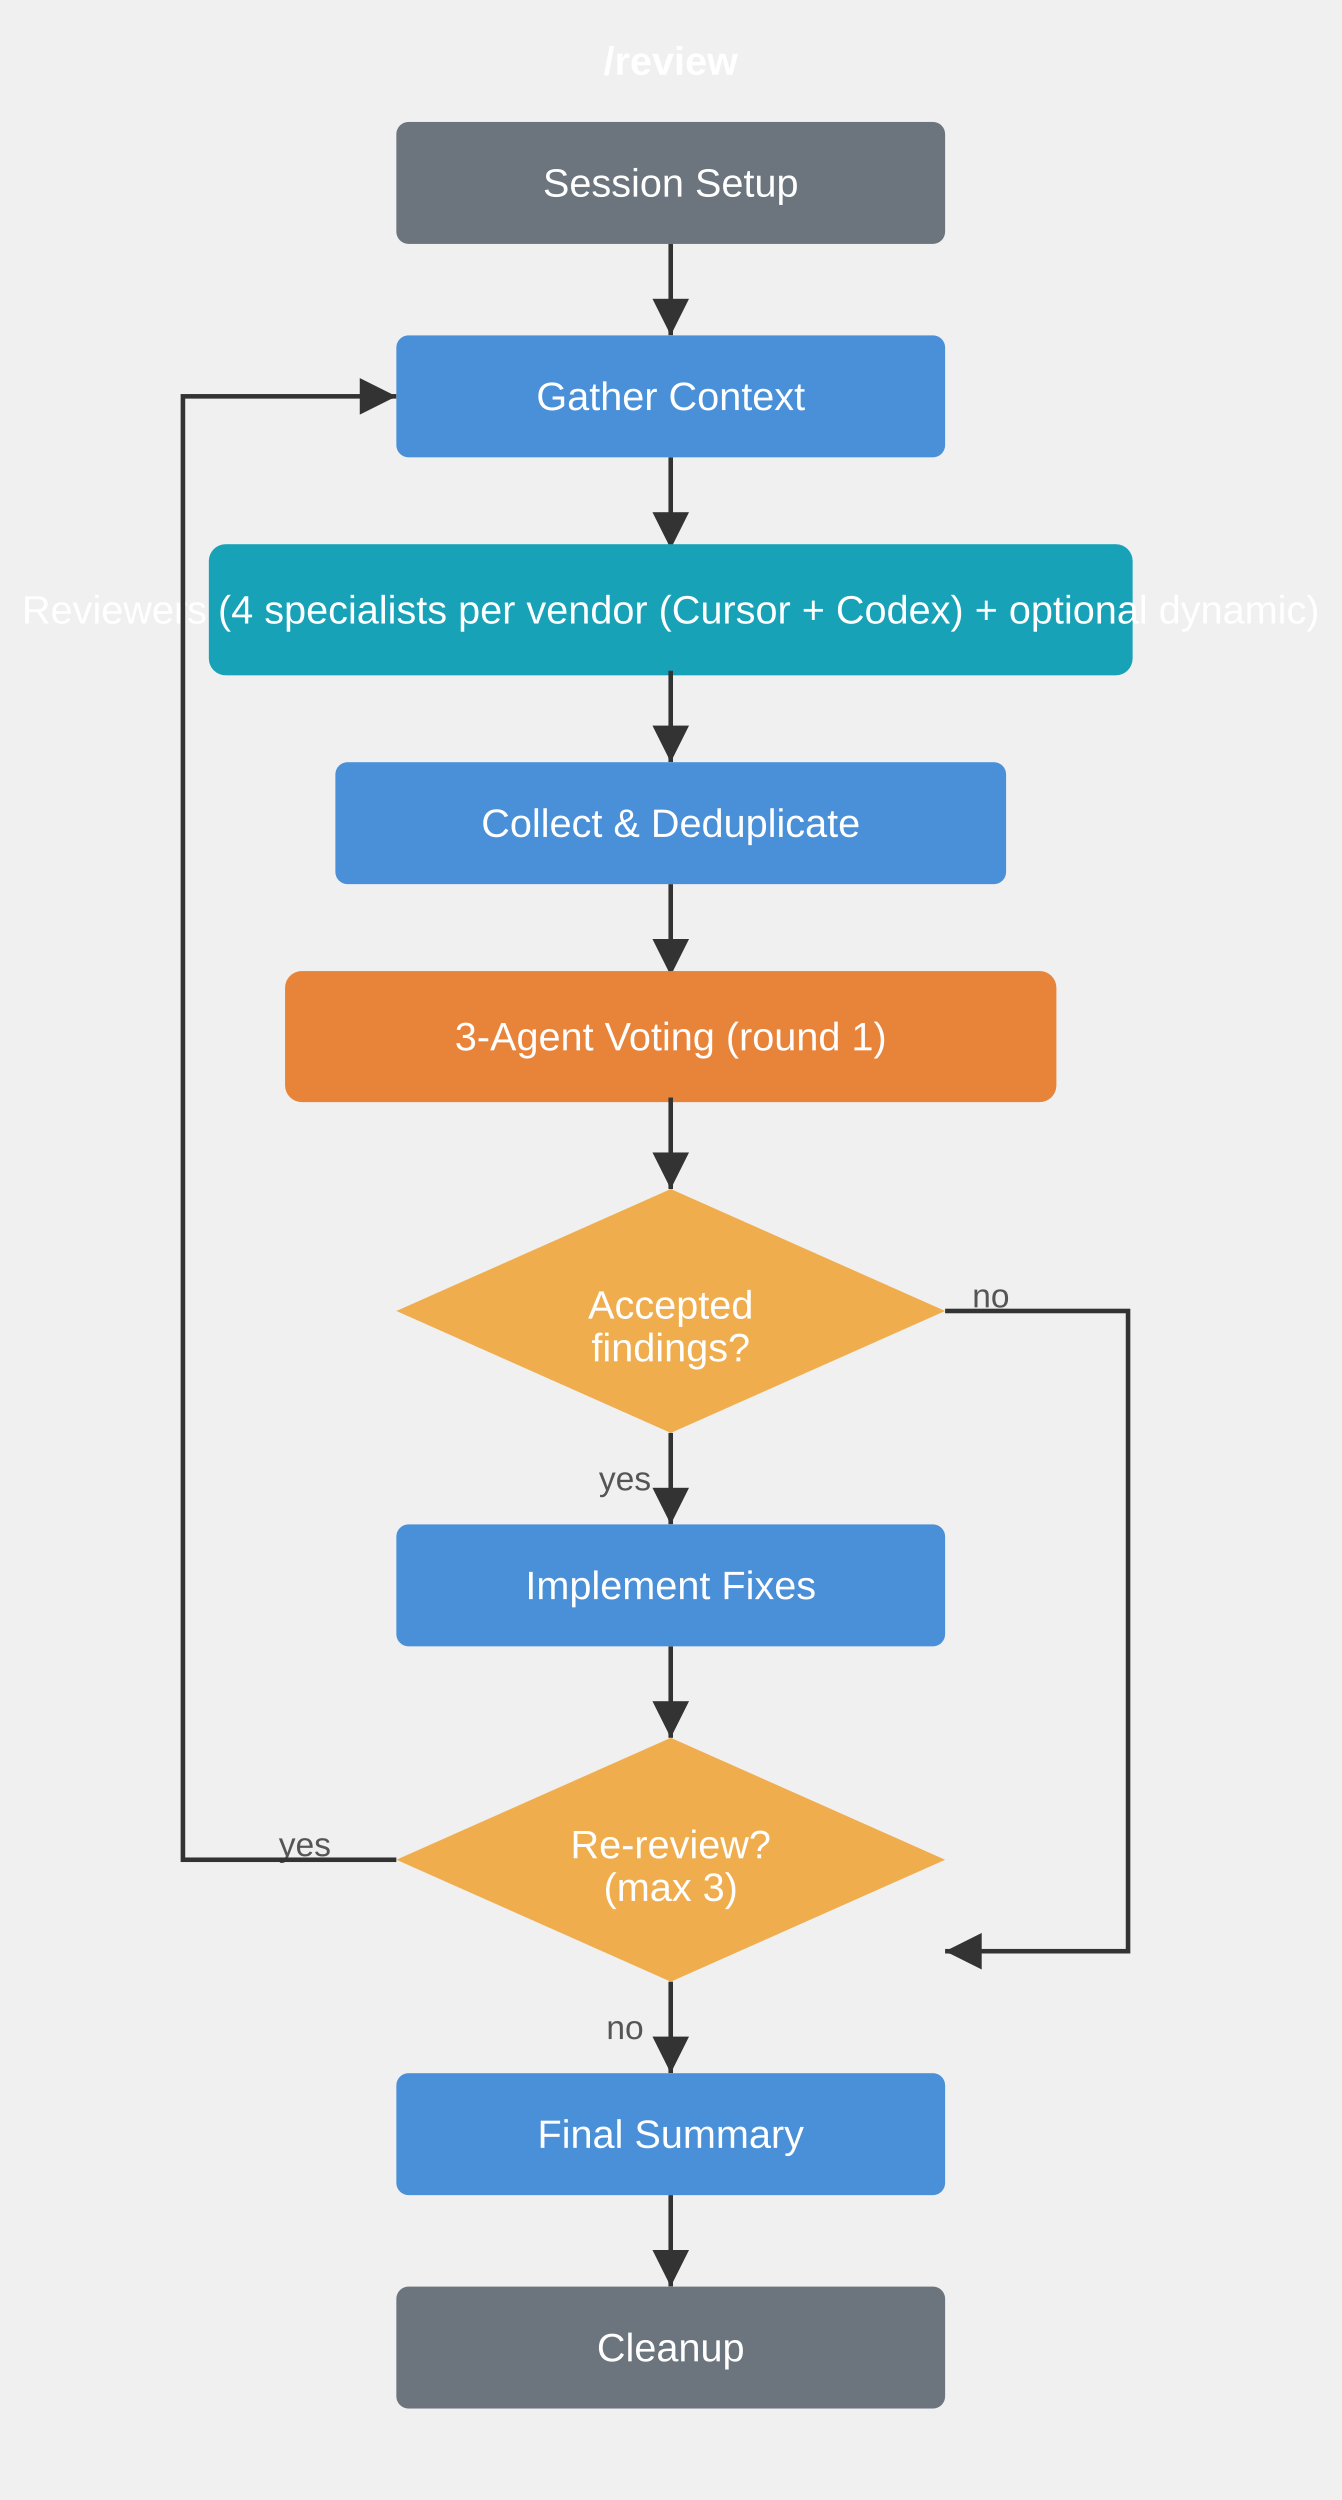
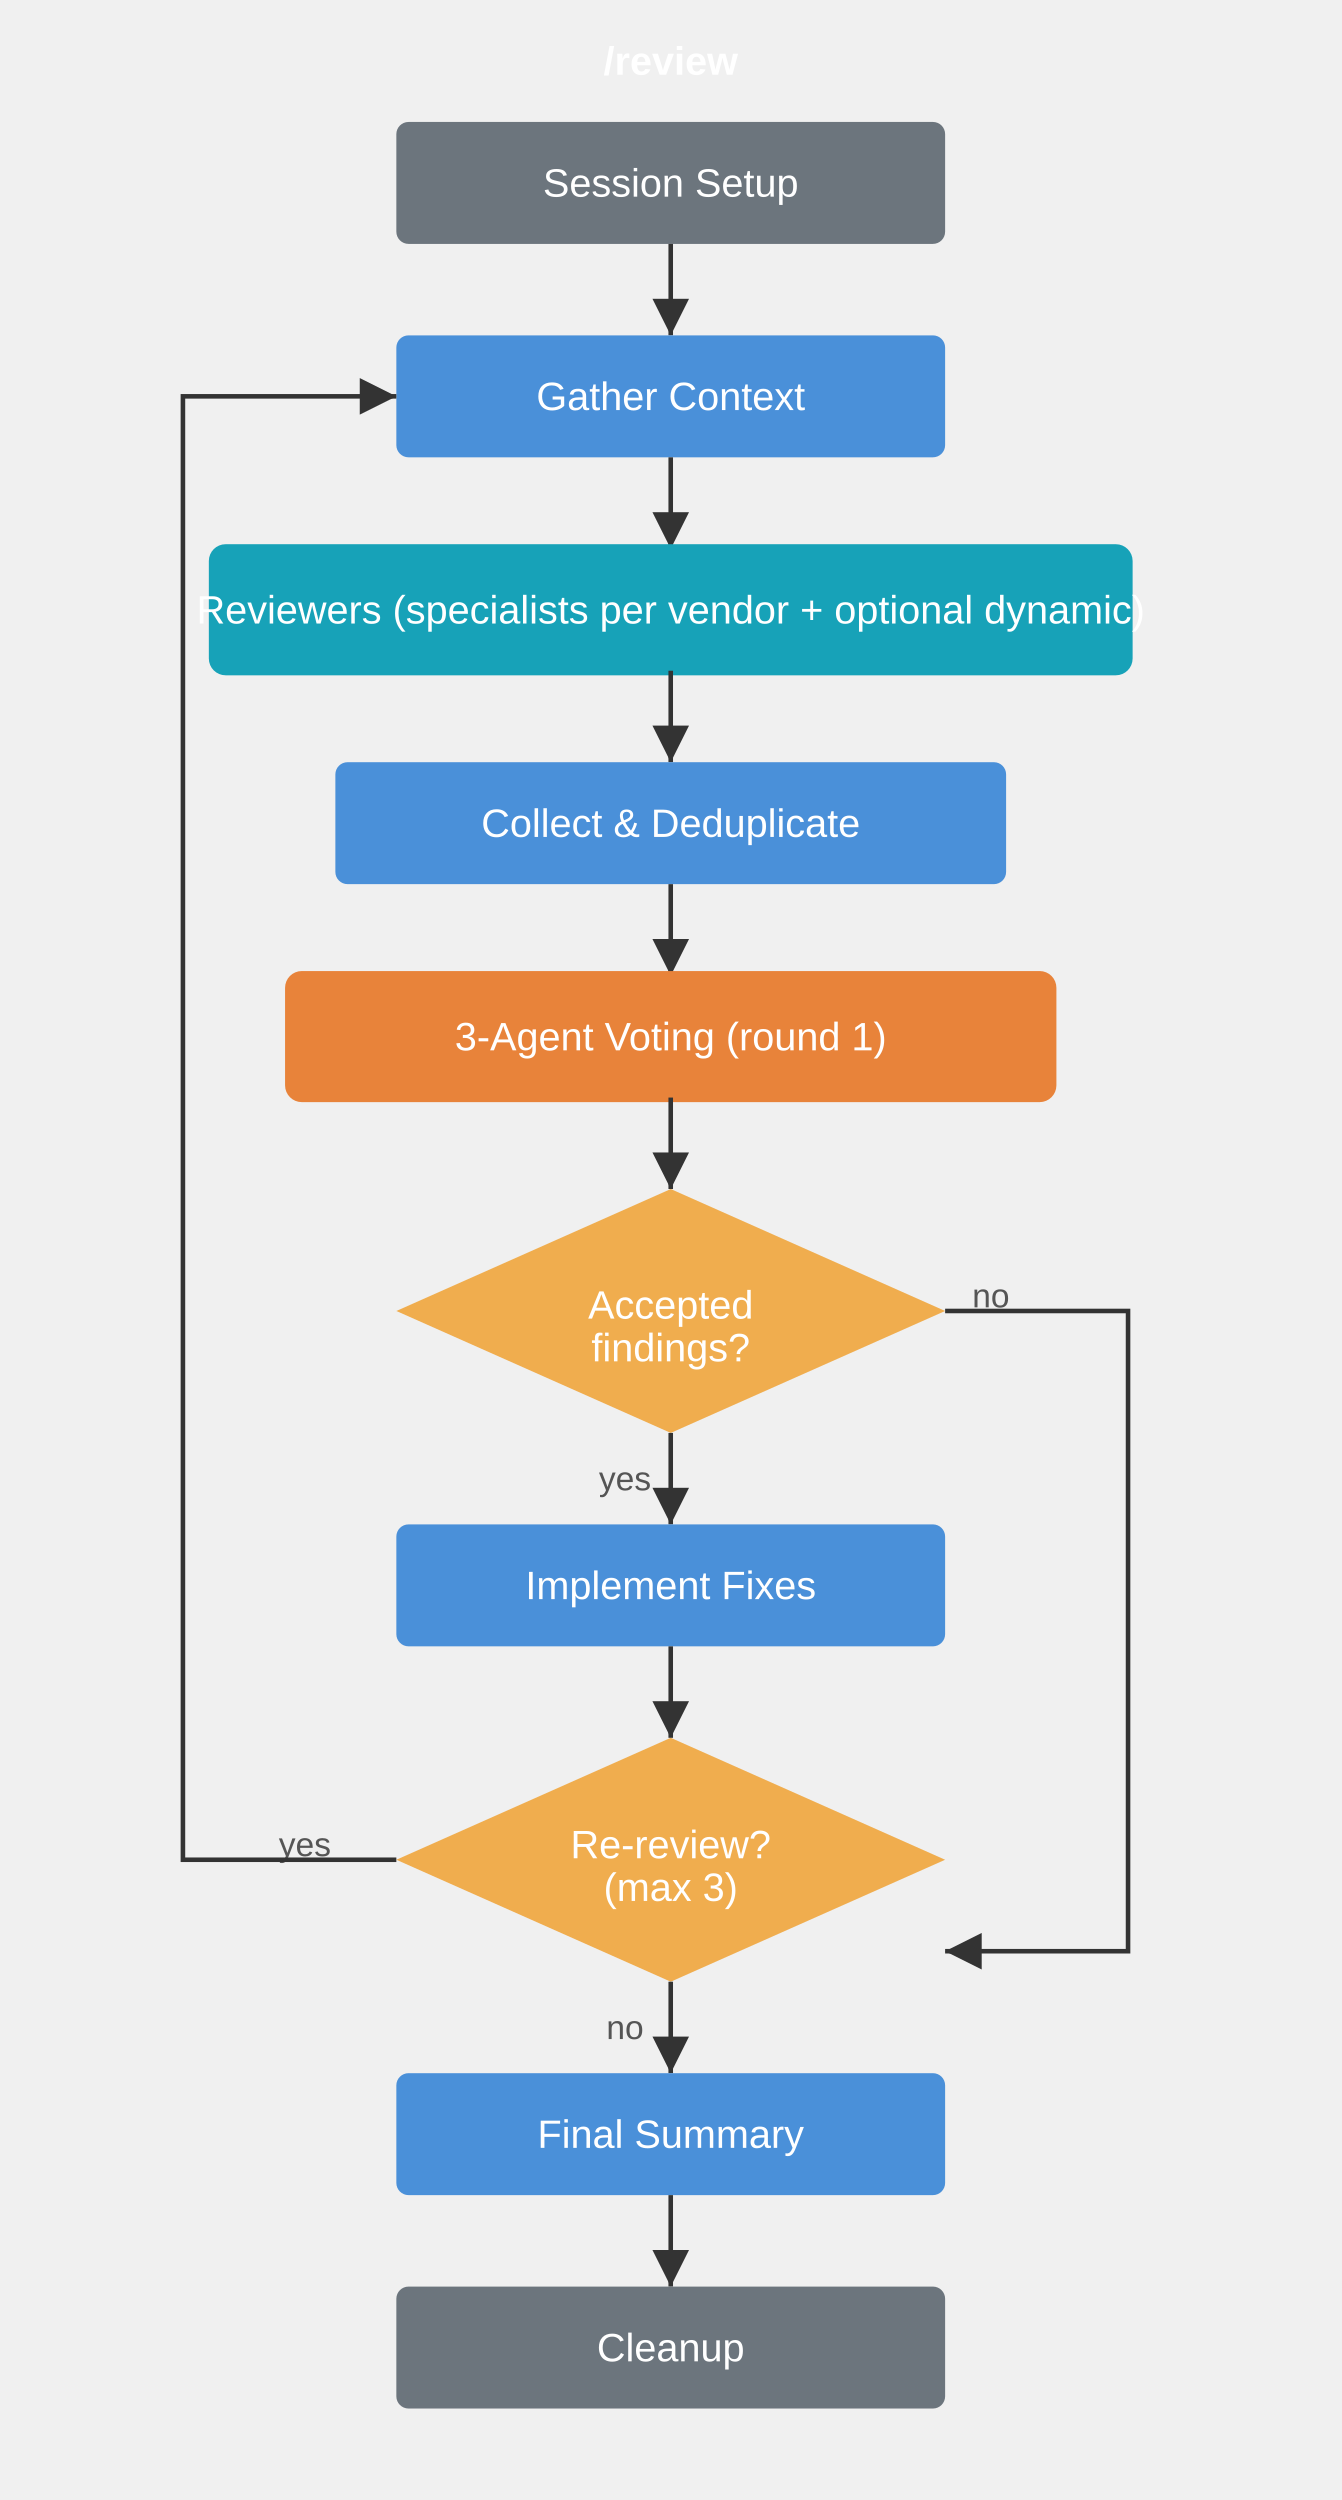
<svg xmlns="http://www.w3.org/2000/svg" viewBox="0 0 440 820" width="440" height="820">
  <defs>
    <marker id="arrow" viewBox="0 0 10 10" refX="10" refY="5" markerWidth="8" markerHeight="8" orient="auto-start-reverse">
      <path d="M 0 0 L 10 5 L 0 10 z" fill="#333" />
    </marker>
    <style>
      text { font-family: Arial, sans-serif; font-size: 13px; fill: white; text-anchor: middle; dominant-baseline: central; }
      .label { fill: #555; font-size: 11px; }
      line, polyline { stroke: #333; stroke-width: 1.5; marker-end: url(#arrow); fill: none; }
    </style>
  </defs>
  <text x="220" y="20" fill="#333" font-size="16" font-weight="bold">/review</text>
  <rect x="130" y="40" width="180" height="40" rx="4" fill="#6C757D" />
  <text x="220" y="60">Session Setup</text>
  <line x1="220" y1="80" x2="220" y2="110" />
  <rect x="130" y="110" width="180" height="40" rx="4" fill="#4A90D9" />
  <text x="220" y="130">Gather Context</text>
  <line x1="220" y1="150" x2="220" y2="180" />
  <rect x="70" y="180" width="300" height="40" rx="4" fill="#17A2B8" stroke="#17A2B8" stroke-width="3" />
-   <text x="220" y="200">Reviewers (4 specialists per vendor (Cursor + Codex) + optional dynamic)</text>
+   <text x="220" y="200">Reviewers (specialists per vendor + optional dynamic)</text>
  <line x1="220" y1="220" x2="220" y2="250" />
  <rect x="110" y="250" width="220" height="40" rx="4" fill="#4A90D9" />
  <text x="220" y="270">Collect &amp; Deduplicate</text>
  <line x1="220" y1="290" x2="220" y2="320" />
  <rect x="95" y="320" width="250" height="40" rx="4" fill="#E8833A" stroke="#E8833A" stroke-width="3" />
  <text x="220" y="340">3-Agent Voting (round 1)</text>
  <line x1="220" y1="360" x2="220" y2="390" />
  <polygon points="220,390 310,430 220,470 130,430" fill="#F0AD4E" />
  <text x="220" y="428" font-size="12">Accepted</text>
  <text x="220" y="442" font-size="12">findings?</text>
  <text x="325" y="425" class="label">no</text>
  <polyline points="310,430 370,430 370,640 310,640" stroke="#333" stroke-width="1.5" fill="none" marker-end="url(#arrow)" />
  <text x="205" y="485" class="label">yes</text>
  <line x1="220" y1="470" x2="220" y2="500" />
  <rect x="130" y="500" width="180" height="40" rx="4" fill="#4A90D9" />
  <text x="220" y="520">Implement Fixes</text>
  <line x1="220" y1="540" x2="220" y2="570" />
  <polygon points="220,570 310,610 220,650 130,610" fill="#F0AD4E" />
  <text x="220" y="605" font-size="12">Re-review?</text>
  <text x="220" y="619" font-size="12">(max 3)</text>
  <text x="100" y="605" class="label">yes</text>
  <polyline points="130,610 60,610 60,130 130,130" fill="none" marker-end="url(#arrow)" />
  <text x="205" y="665" class="label">no</text>
  <line x1="220" y1="650" x2="220" y2="680" />
  <rect x="130" y="680" width="180" height="40" rx="4" fill="#4A90D9" />
  <text x="220" y="700">Final Summary</text>
  <line x1="220" y1="720" x2="220" y2="750" />
  <rect x="130" y="750" width="180" height="40" rx="4" fill="#6C757D" />
  <text x="220" y="770">Cleanup</text>
</svg>
